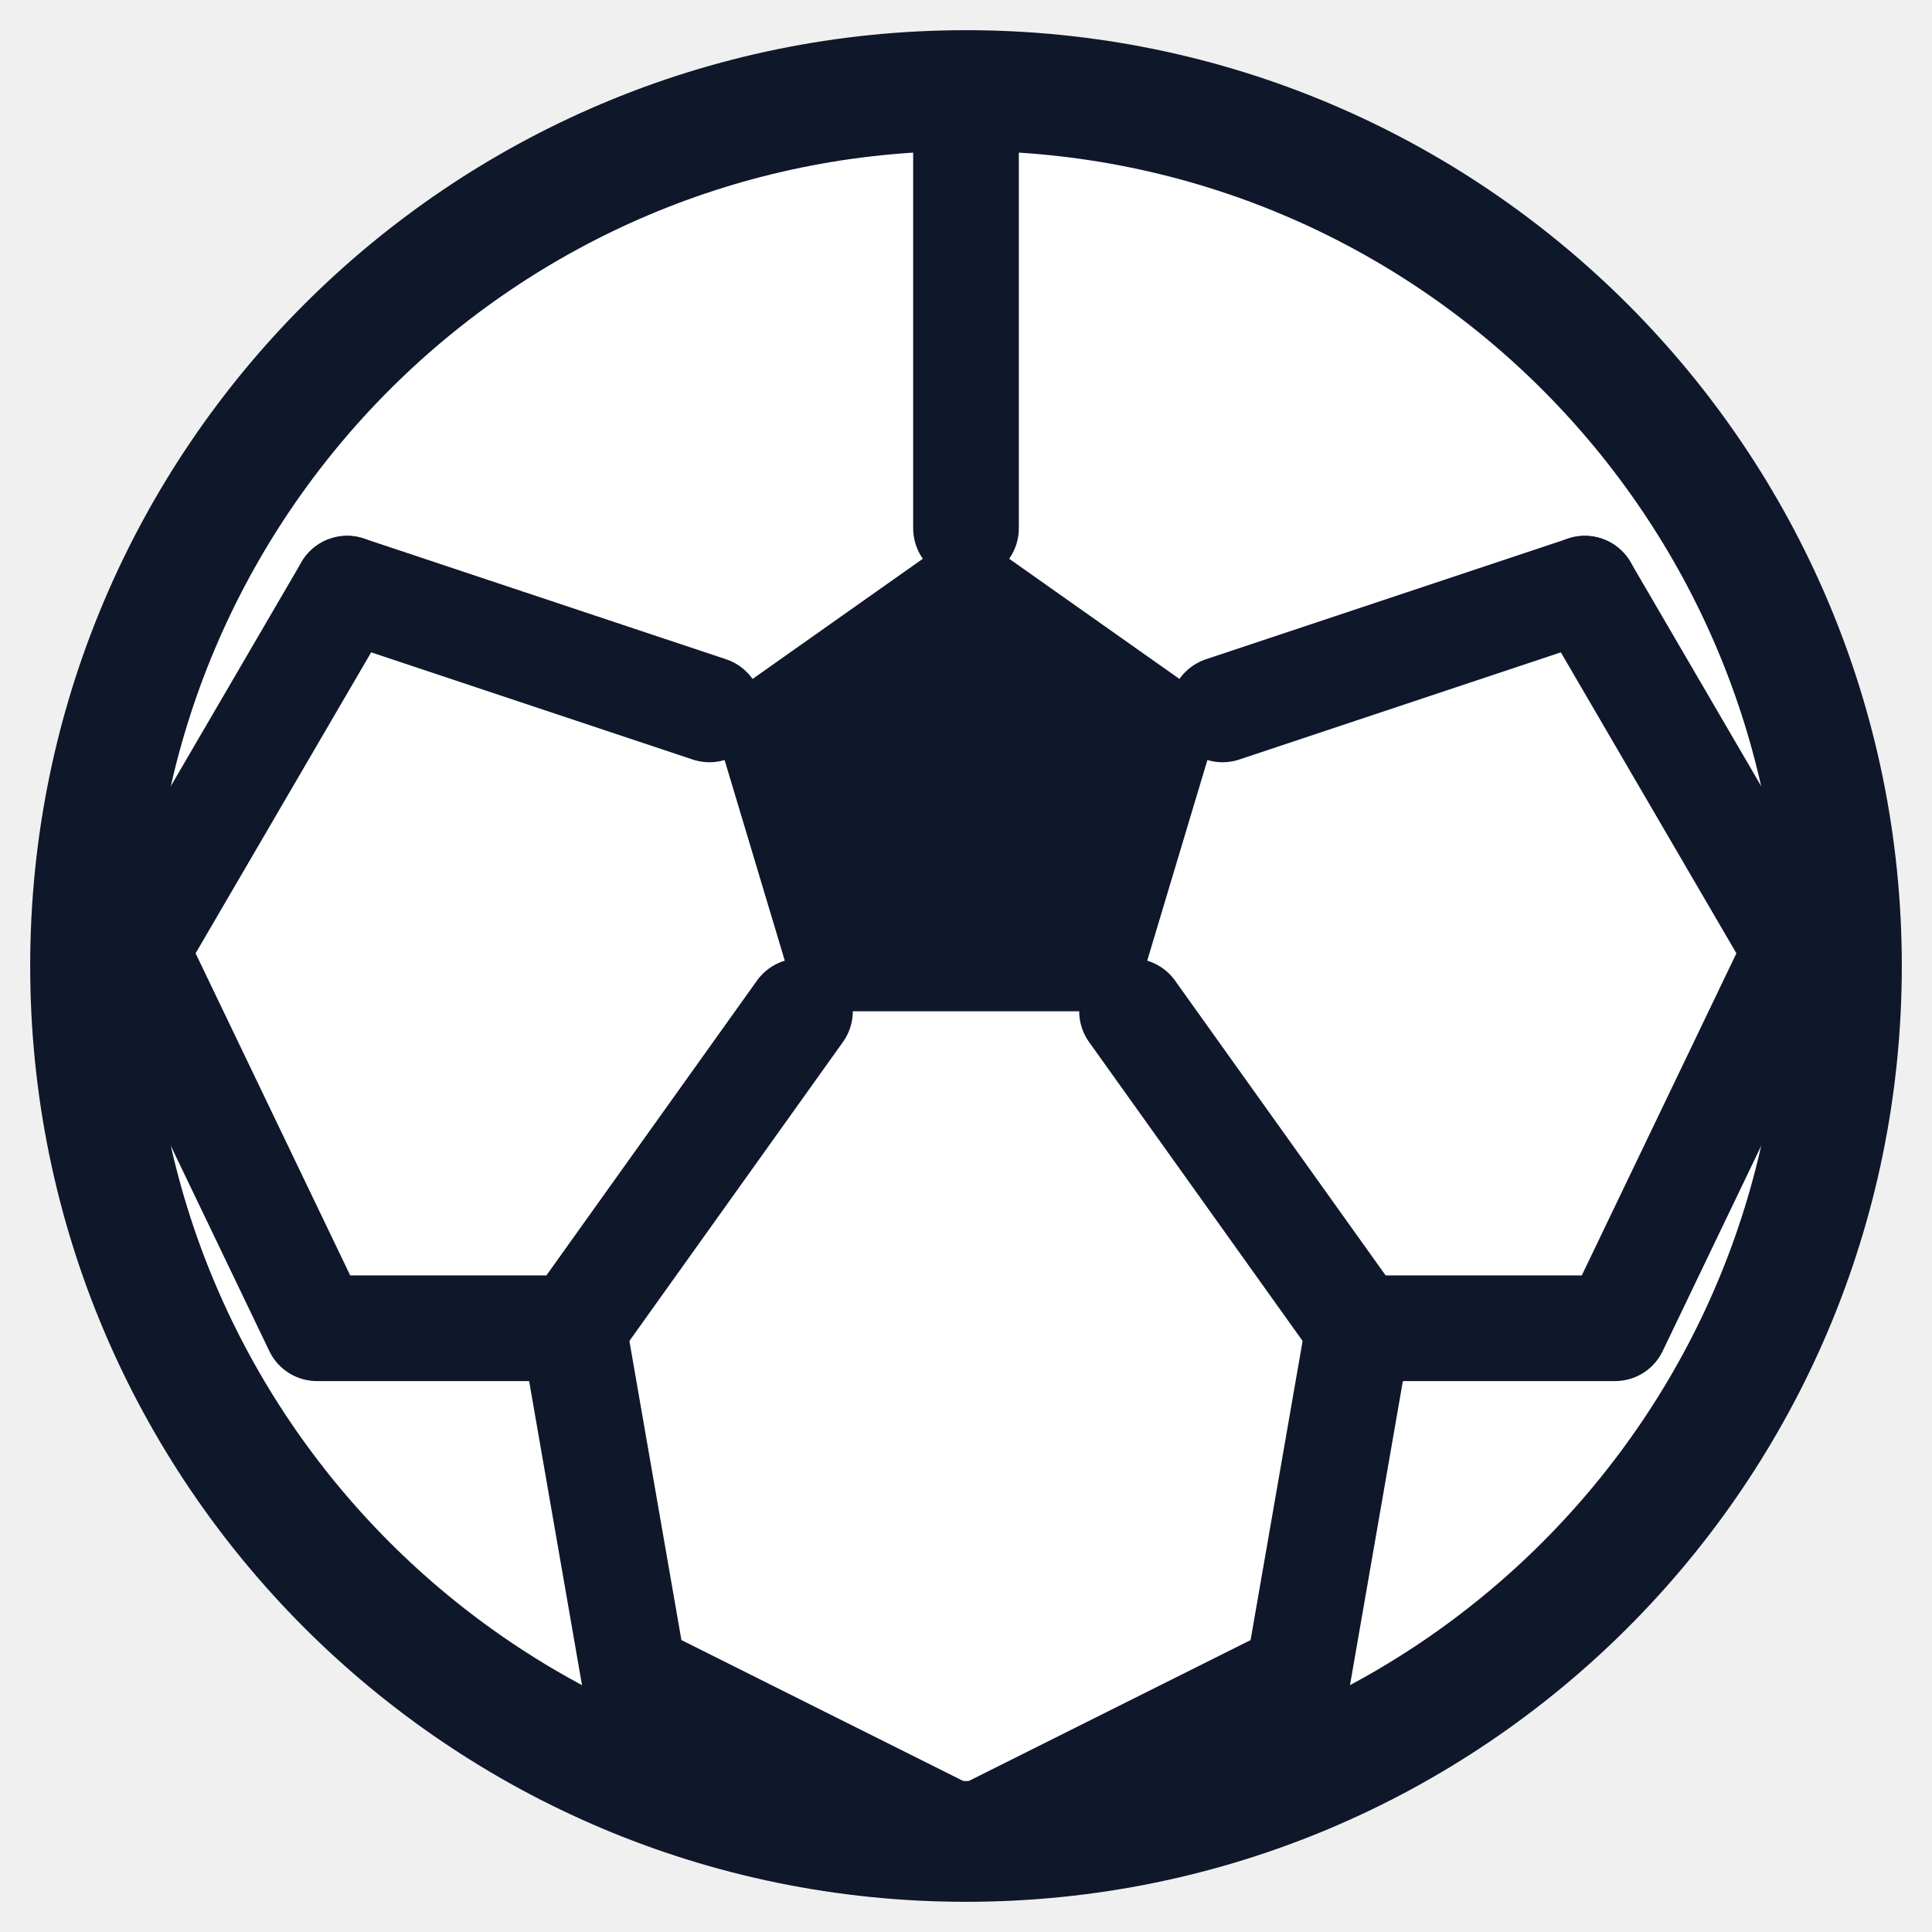
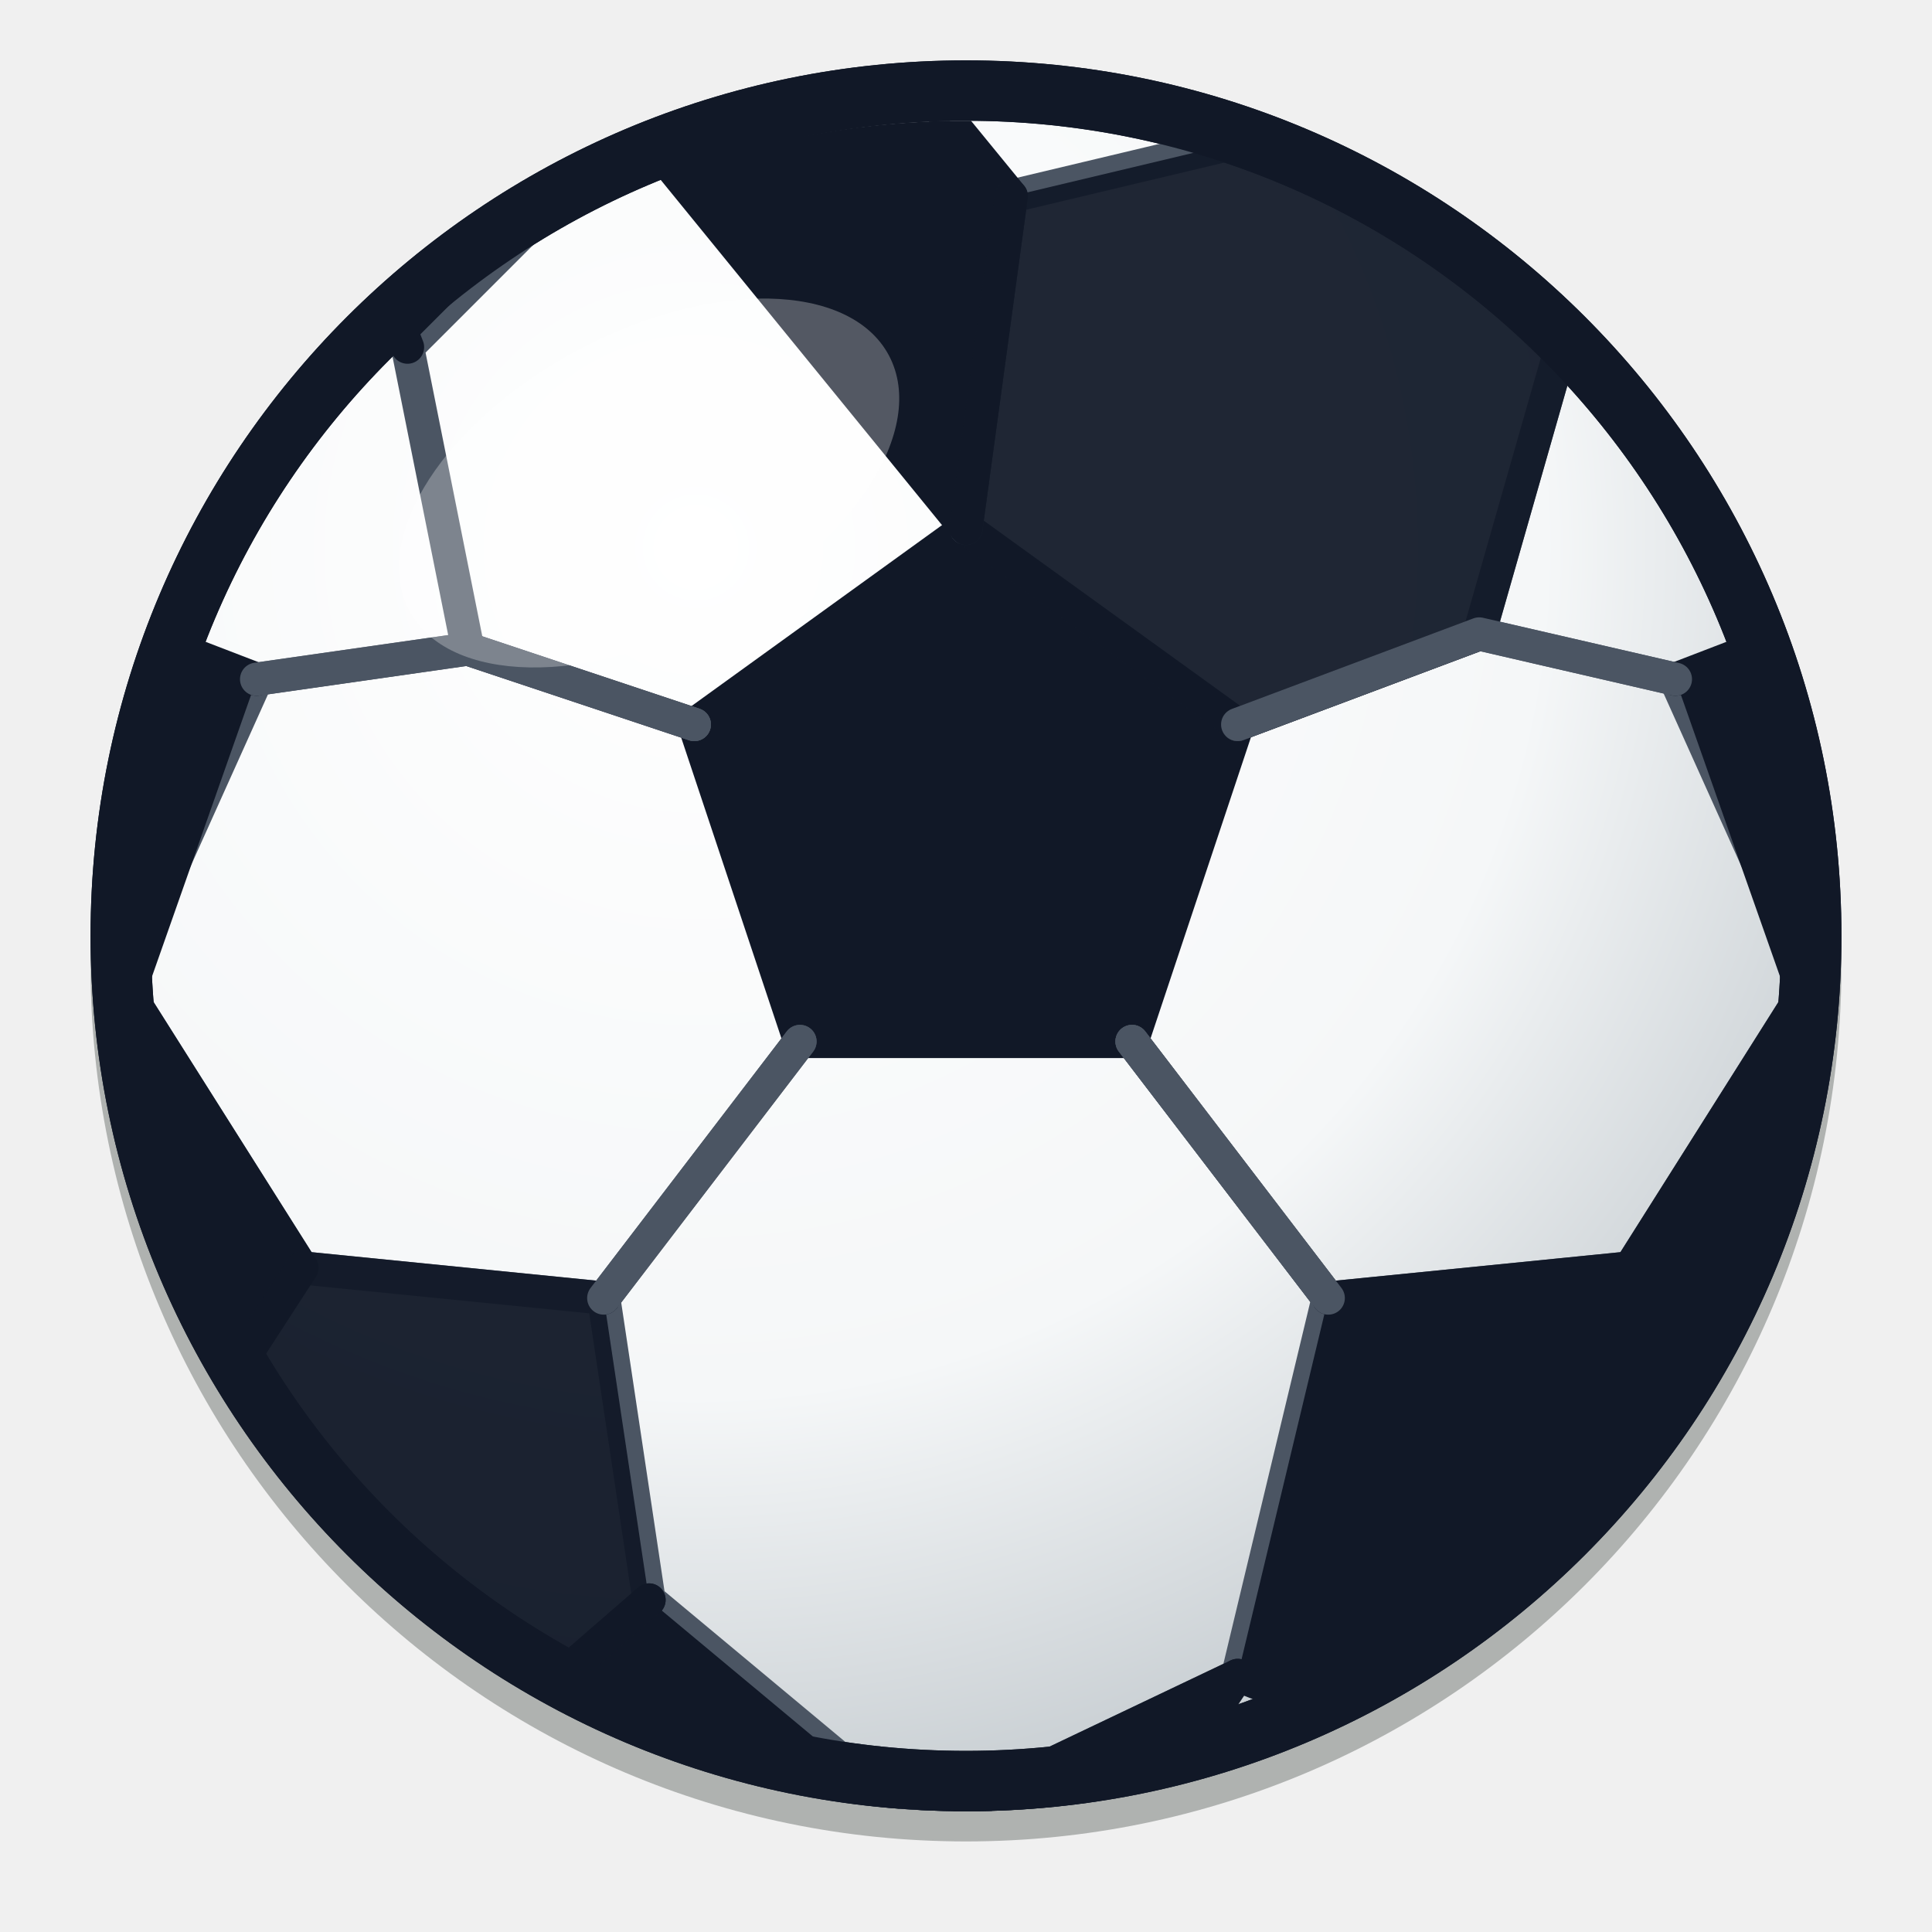
- <svg xmlns="http://www.w3.org/2000/svg" viewBox="0 0 128 128" role="img" aria-label="Football">
-   <circle cx="64" cy="64" r="58" fill="#ffffff" stroke="#0f172a" stroke-width="8" />
-   <path d="m64 35 17 12-6 20H53l-6-20Z" fill="#0f172a" />
-   <path d="M64 35V10M81 47l24-8M75 67l15 21M53 67 38 88M47 47 23 39" fill="none" stroke="#0f172a" stroke-width="7" stroke-linecap="round" stroke-linejoin="round" />
-   <path d="M23 39 9 63l12 25 17 0M105 39l14 24-12 25H90M38 88l4 23 22 11 22-11 4-23" fill="none" stroke="#0f172a" stroke-width="7" stroke-linecap="round" stroke-linejoin="round" />
+ <svg xmlns="http://www.w3.org/2000/svg" viewBox="0 0 128 128" role="img" aria-label="Classic black and white soccer ball">
+   <defs>
+     <radialGradient id="ball" cx="34%" cy="27%" r="74%">
+       <stop offset="0" stop-color="#ffffff" />
+       <stop offset="0.68" stop-color="#f5f7f8" />
+       <stop offset="1" stop-color="#cbd1d5" />
+     </radialGradient>
+     <clipPath id="round-ball">
+       <circle cx="64" cy="64" r="56" />
+     </clipPath>
+   </defs>
+   <circle cx="64" cy="64" r="58" fill="#07110c" opacity="0.28" />
+   <circle cx="64" cy="62" r="56" fill="url(#ball)" stroke="#111827" stroke-width="4" />
+   <g clip-path="url(#round-ball)" stroke="#4b5563" stroke-width="2.2" stroke-linecap="round" stroke-linejoin="round">
+     <path d="M64 35 82 48 75 69 53 69 46 48Z" fill="#111827" stroke="#111827" />
+     <path d="M64 35 62 13 42 8 27 23 31 43 46 48" fill="none" />
+     <path d="M82 48 98 42 104 21 88 8 67 13 64 35" fill="none" />
+     <path d="M75 69 88 86 108 84 120 65 111 45 98 42" fill="none" />
+     <path d="M53 69 40 86 20 84 8 65 17 45 31 43 46 48" fill="none" />
+     <path d="M40 86 43 106 61 121 82 111 88 86 75 69" fill="none" />
+     <path d="M17 45 4 40 -2 58 8 65 20 84 9 101 -2 99" fill="#111827" stroke="#111827" />
+     <path d="M111 45 124 40 130 58 120 65 108 84 119 101 130 99" fill="#111827" stroke="#111827" />
+     <path d="M27 23 20 5 39 -5 58 2 67 13 64 35 42 8" fill="#111827" stroke="#111827" />
+     <path d="M88 8 106 2 119 18 104 21 98 42 82 48 64 35 67 13" fill="#111827" stroke="#111827" opacity="0.94" />
+     <path d="M43 106 28 119 45 132 68 132 82 111 61 121" fill="#111827" stroke="#111827" />
+     <path d="M88 86 108 84 119 101 105 120 82 111" fill="#111827" stroke="#111827" />
+     <path d="M40 86 20 84 9 101 28 119 43 106" fill="#111827" stroke="#111827" opacity="0.95" />
+     <path d="M46 48 31 43 17 45M82 48 98 42 111 45M40 86 53 69M75 69 88 86" fill="none" />
+     <ellipse cx="43" cy="32" rx="18" ry="10" fill="#ffffff" stroke="none" opacity="0.28" transform="rotate(-28 43 32)" />
+   </g>
+   <circle cx="64" cy="62" r="56" fill="none" stroke="#111827" stroke-width="4" />
</svg>
